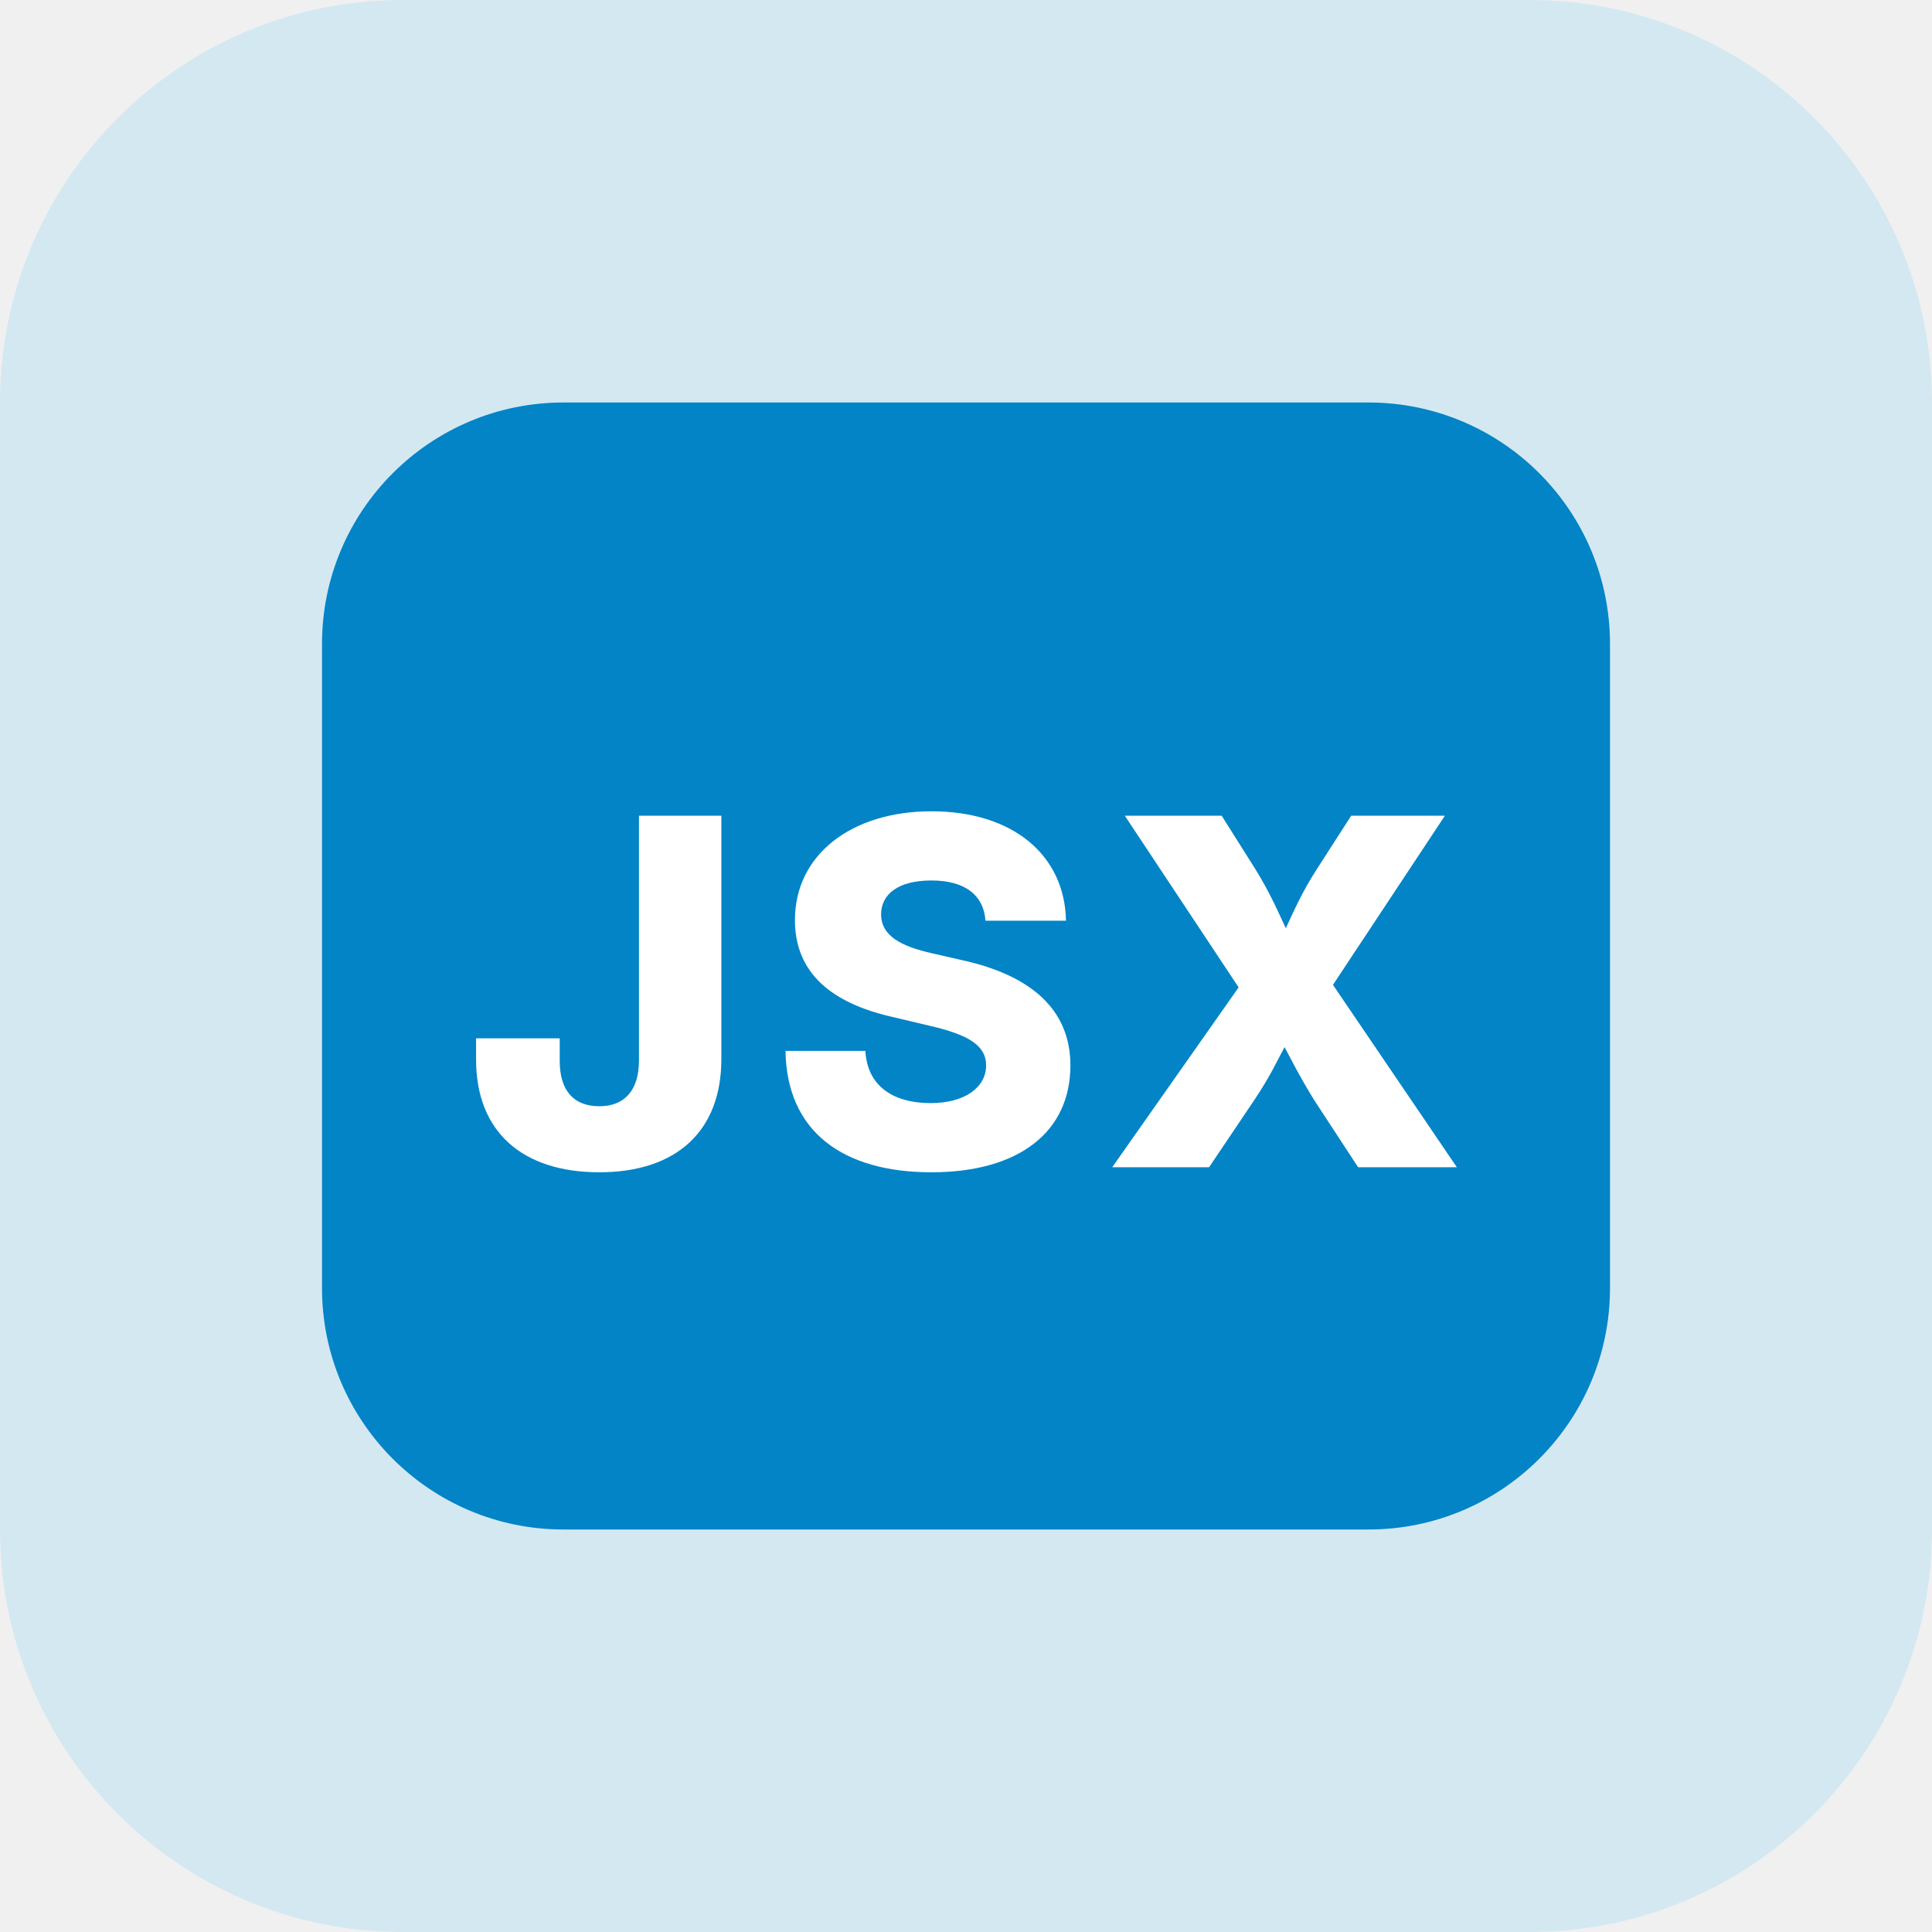
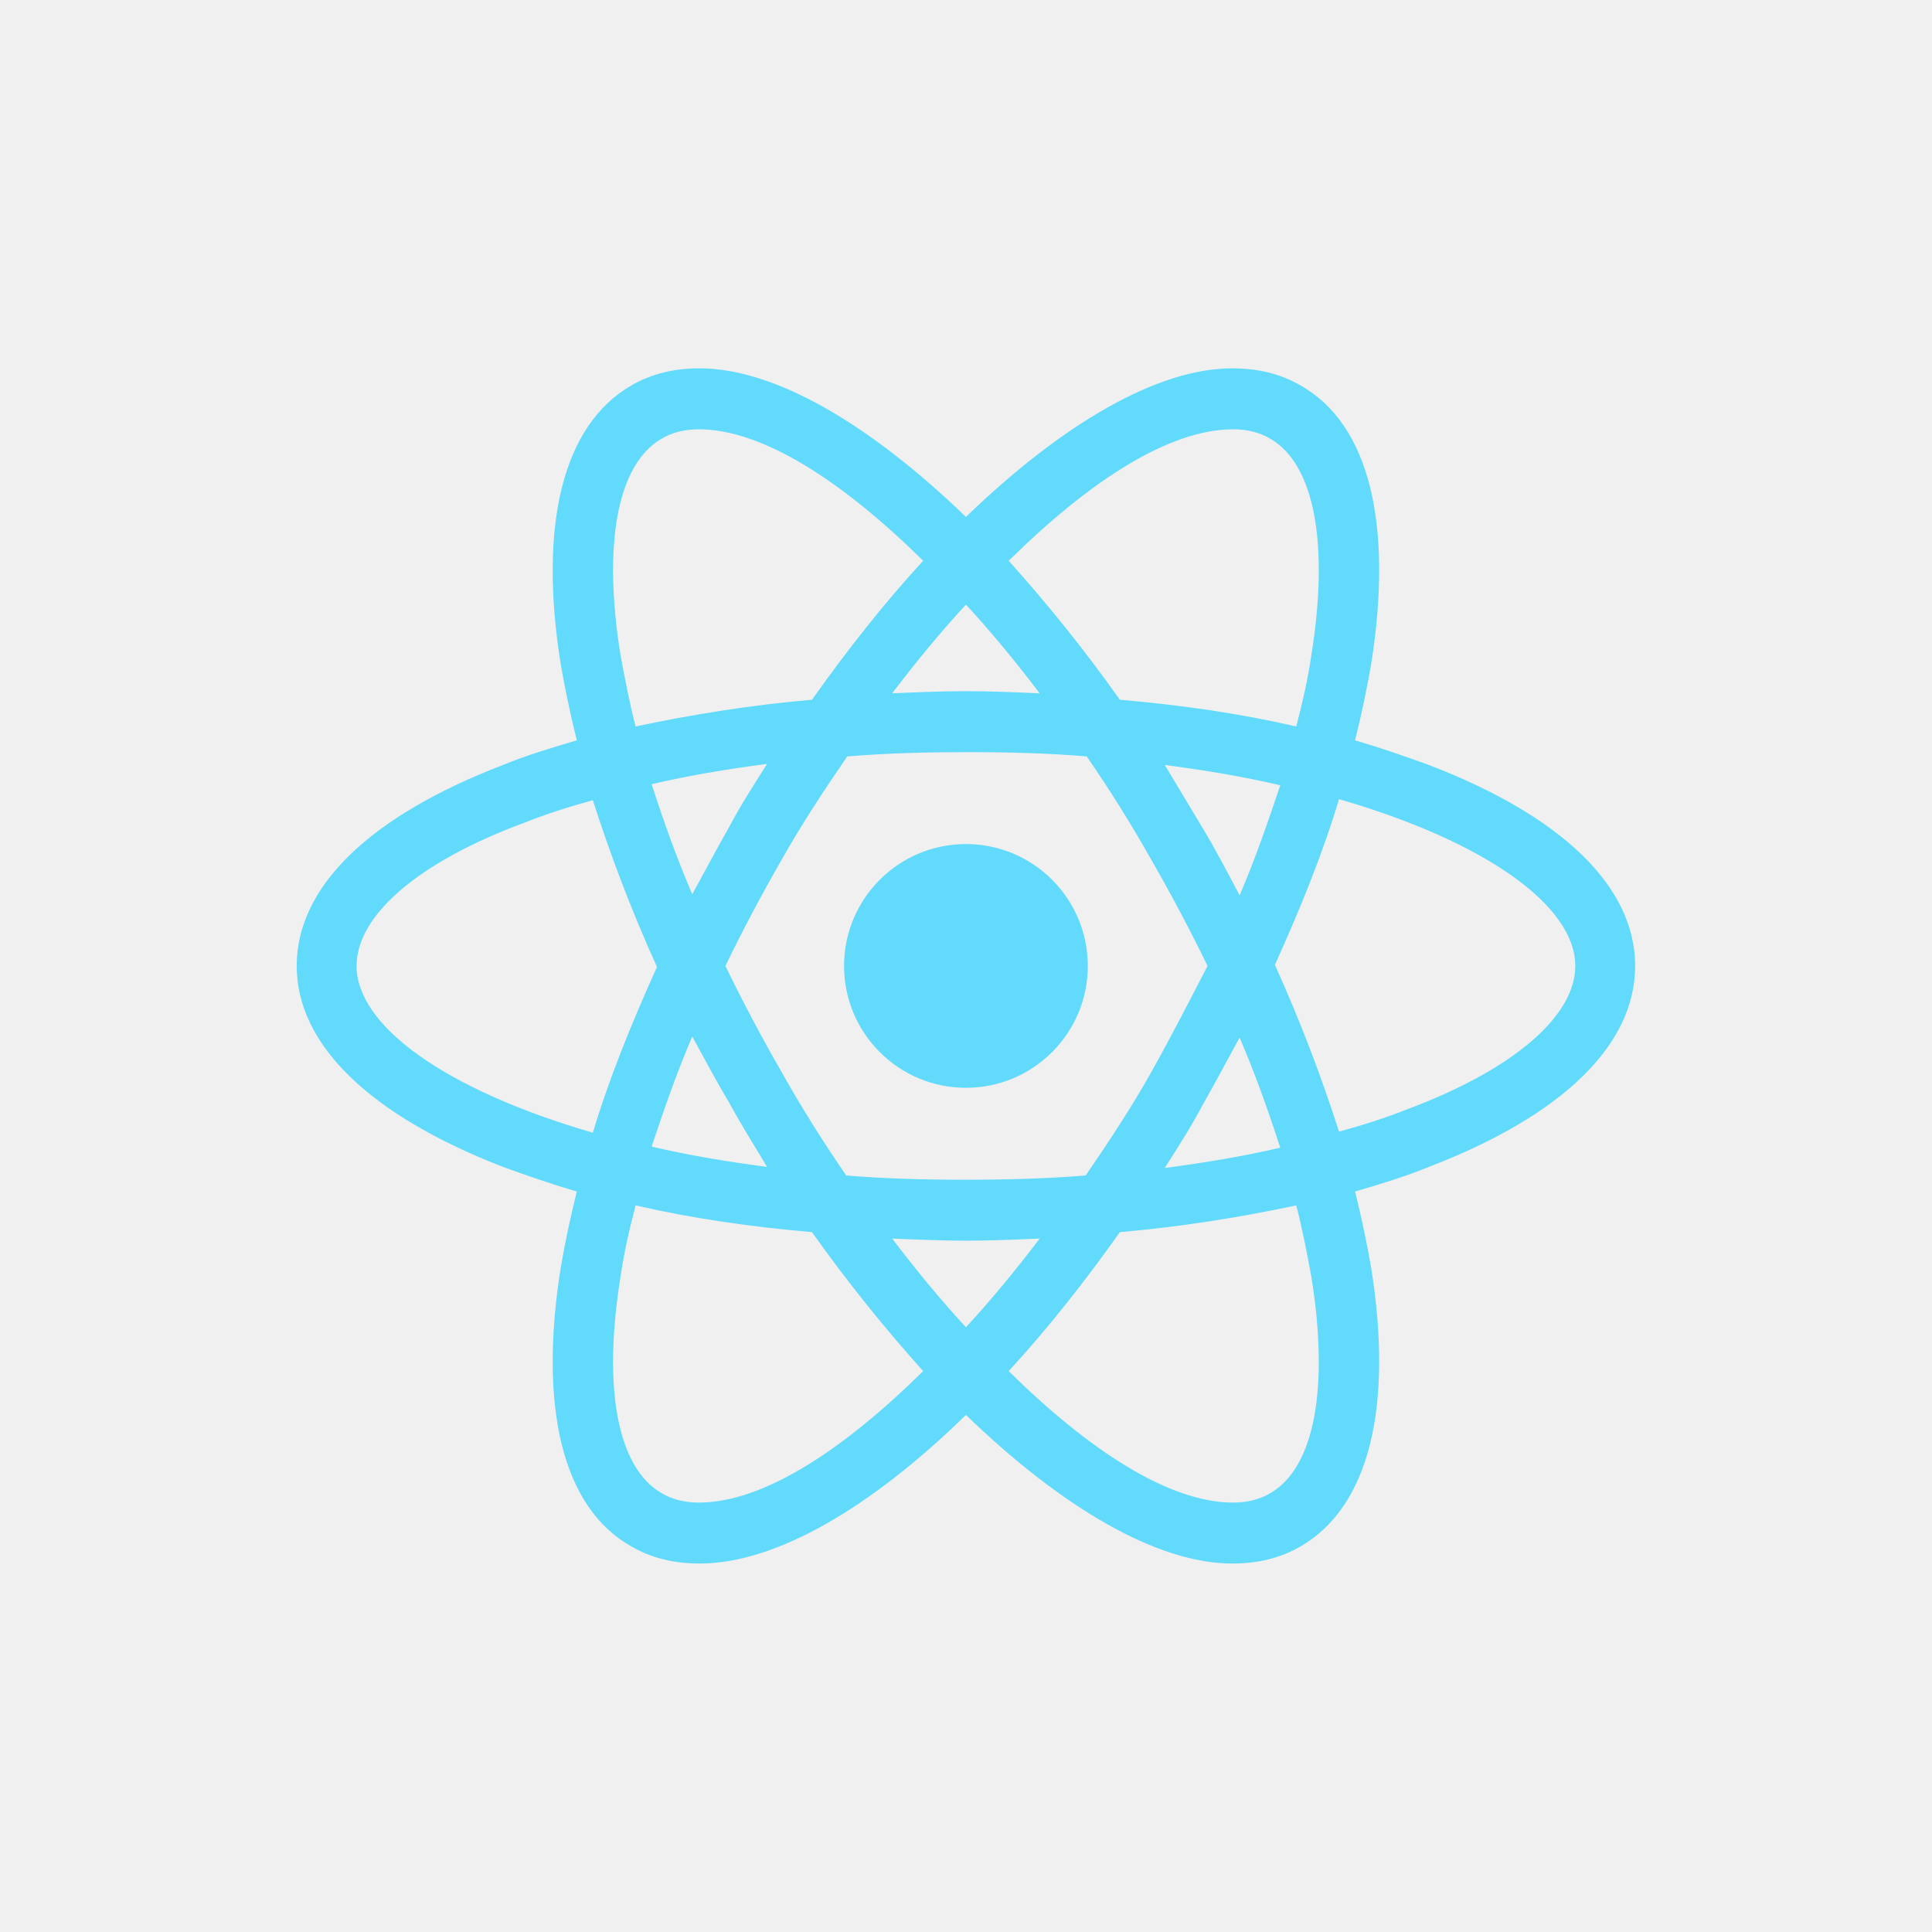
<svg xmlns="http://www.w3.org/2000/svg" viewBox="0 0 48 48" fill="none">
-   <rect width="48" height="48" rx="10" fill="rgba(56, 189, 248, 0.15)" />
-   <rect x="8" y="10" width="32" height="28" rx="6" fill="#0284c7" />
-   <text x="24" y="29" text-anchor="middle" font-family="system-ui, -apple-system, sans-serif" font-weight="800" font-size="12" fill="#ffffff" letter-spacing="0.5">JSX</text>
+   <g transform="translate(7.00, 7.00) scale(0.2656)">
+     <g fill="#61DAFB">
+       <circle cx="64" cy="64" r="11.4" />
+       <path d="M107.3 45.2c-2.2-.8-4.5-1.6-6.9-2.3.6-2.4 1.1-4.8 1.5-7.1 2.1-13.2-.2-22.5-6.6-26.1-1.9-1.1-4-1.6-6.4-1.6-7 0-15.9 5.2-24.9 13.9-9-8.7-17.9-13.9-24.9-13.9-2.4 0-4.5.5-6.4 1.6-6.4 3.7-8.7 13-6.6 26.1.4 2.3.9 4.7 1.5 7.1-2.4.7-4.7 1.4-6.9 2.3C8.2 50 1.4 56.6 1.4 64s6.9 14 19.3 18.8c2.2.8 4.5 1.6 6.9 2.3-.6 2.4-1.1 4.8-1.5 7.1-2.1 13.2.2 22.5 6.6 26.1 1.9 1.1 4 1.6 6.4 1.6 7.1 0 16-5.2 24.9-13.9 9 8.7 17.9 13.9 24.9 13.9 2.4 0 4.5-.5 6.4-1.6 6.4-3.7 8.7-13 6.6-26.1-.4-2.3-.9-4.7-1.5-7.1 2.4-.7 4.7-1.4 6.9-2.3 12.5-4.8 19.3-11.4 19.3-18.8s-6.8-14-19.3-18.8zM92.5 14.7c4.1 2.4 5.5 9.8 3.8 20.3-.3 2.1-.8 4.3-1.4 6.6-5.2-1.2-10.7-2-16.5-2.5-3.4-4.8-6.9-9.1-10.4-13 7.4-7.3 14.9-12.3 21-12.3 1.3 0 2.5.3 3.5.9zM81.3 74c-1.8 3.2-3.9 6.4-6.1 9.6-3.7.3-7.4.4-11.2.4-3.9 0-7.6-.1-11.2-.4-2.2-3.2-4.2-6.4-6-9.6-1.9-3.3-3.7-6.7-5.3-10 1.6-3.3 3.4-6.7 5.3-10 1.8-3.2 3.9-6.4 6.1-9.6 3.7-.3 7.4-.4 11.2-.4 3.9 0 7.6.1 11.2.4 2.2 3.2 4.2 6.4 6 9.6 1.9 3.3 3.7 6.7 5.3 10-1.7 3.3-3.4 6.6-5.3 10zm8.3-3.3c1.5 3.5 2.7 6.9 3.8 10.3-3.4.8-7 1.4-10.8 1.9 1.2-1.9 2.5-3.9 3.6-6 1.2-2.1 2.3-4.2 3.4-6.2zM64 97.8c-2.4-2.6-4.7-5.4-6.9-8.3 2.3.1 4.6.2 6.9.2 2.3 0 4.6-.1 6.9-.2-2.2 2.9-4.5 5.7-6.9 8.3zm-18.6-15c-3.8-.5-7.4-1.1-10.8-1.9 1.1-3.3 2.3-6.8 3.8-10.3 1.1 2 2.2 4.1 3.4 6.1 1.2 2.2 2.4 4.1 3.6 6.1zm-7-25.5c-1.5-3.5-2.7-6.9-3.8-10.3 3.4-.8 7-1.4 10.8-1.9-1.2 1.9-2.5 3.9-3.6 6-1.2 2.1-2.3 4.2-3.4 6.2zM64 30.2c2.4 2.6 4.7 5.4 6.9 8.3-2.3-.1-4.6-.2-6.9-.2-2.3 0-4.6.1-6.9.2 2.2-2.9 4.5-5.7 6.9-8.3zm22.2 21l-3.6-6c3.8.5 7.4 1.1 10.8 1.9-1.1 3.3-2.3 6.8-3.8 10.3-1.1-2.1-2.2-4.2-3.4-6.2zM31.7 35c-1.7-10.5-.3-17.9 3.8-20.3 1-.6 2.2-.9 3.5-.9 6 0 13.5 4.9 21 12.3-3.5 3.8-7 8.2-10.4 13-5.8.5-11.3 1.4-16.5 2.5-.6-2.3-1-4.5-1.4-6.6zM7 64c0-4.7 5.7-9.7 15.7-13.4 2-.8 4.2-1.5 6.4-2.1 1.6 5 3.6 10.3 6 15.6-2.4 5.3-4.5 10.5-6 15.5C15.3 75.6 7 69.6 7 64zm28.5 49.3c-4.1-2.4-5.5-9.8-3.8-20.3.3-2.1.8-4.3 1.4-6.6 5.2 1.2 10.7 2 16.5 2.5 3.4 4.8 6.9 9.1 10.4 13-7.4 7.3-14.9 12.3-21 12.3-1.3 0-2.5-.3-3.5-.9zM96.3 93c1.7 10.5.3 17.9-3.8 20.3-1 .6-2.2.9-3.5.9-6 0-13.5-4.9-21-12.3 3.5-3.8 7-8.2 10.4-13 5.8-.5 11.3-1.4 16.5-2.5.6 2.3 1 4.5 1.4 6.6zm9-15.6c-2 .8-4.2 1.5-6.4 2.1-1.6-5-3.6-10.3-6-15.6 2.4-5.3 4.5-10.5 6-15.5 13.8 4 22.1 10 22.1 15.6 0 4.7-5.8 9.7-15.7 13.4z" />
+     </g>
+   </g>
</svg>
